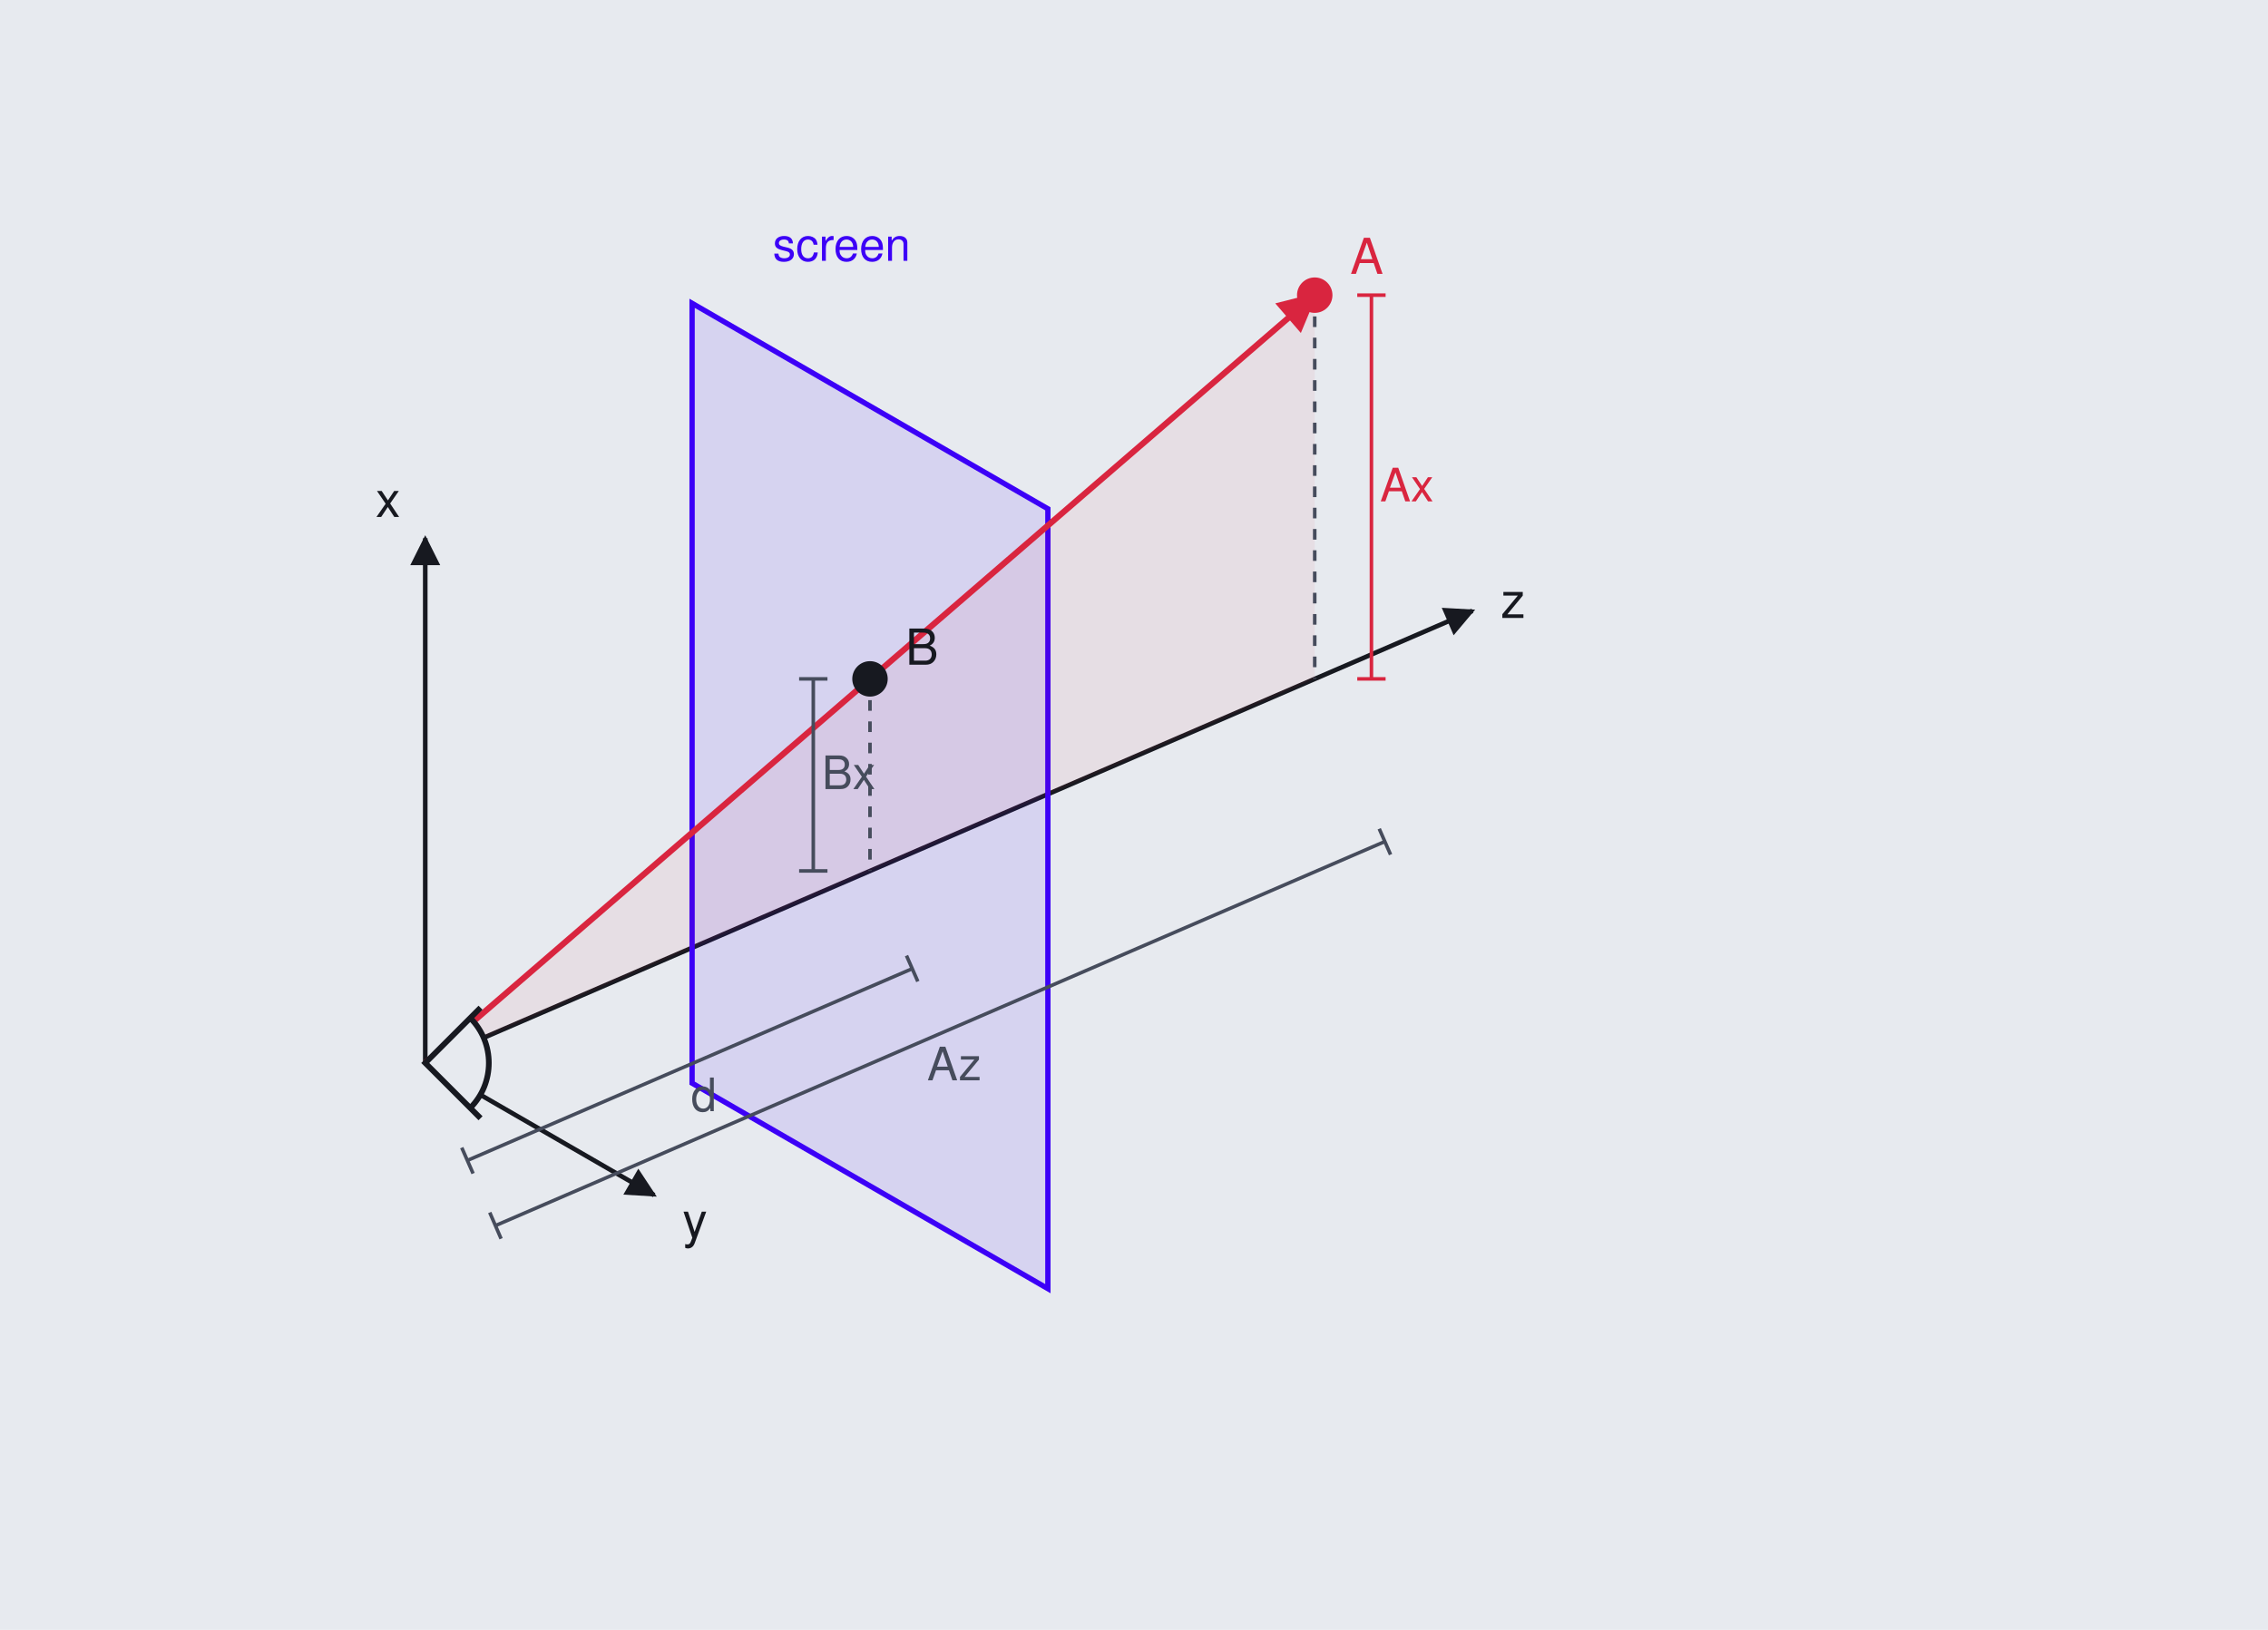
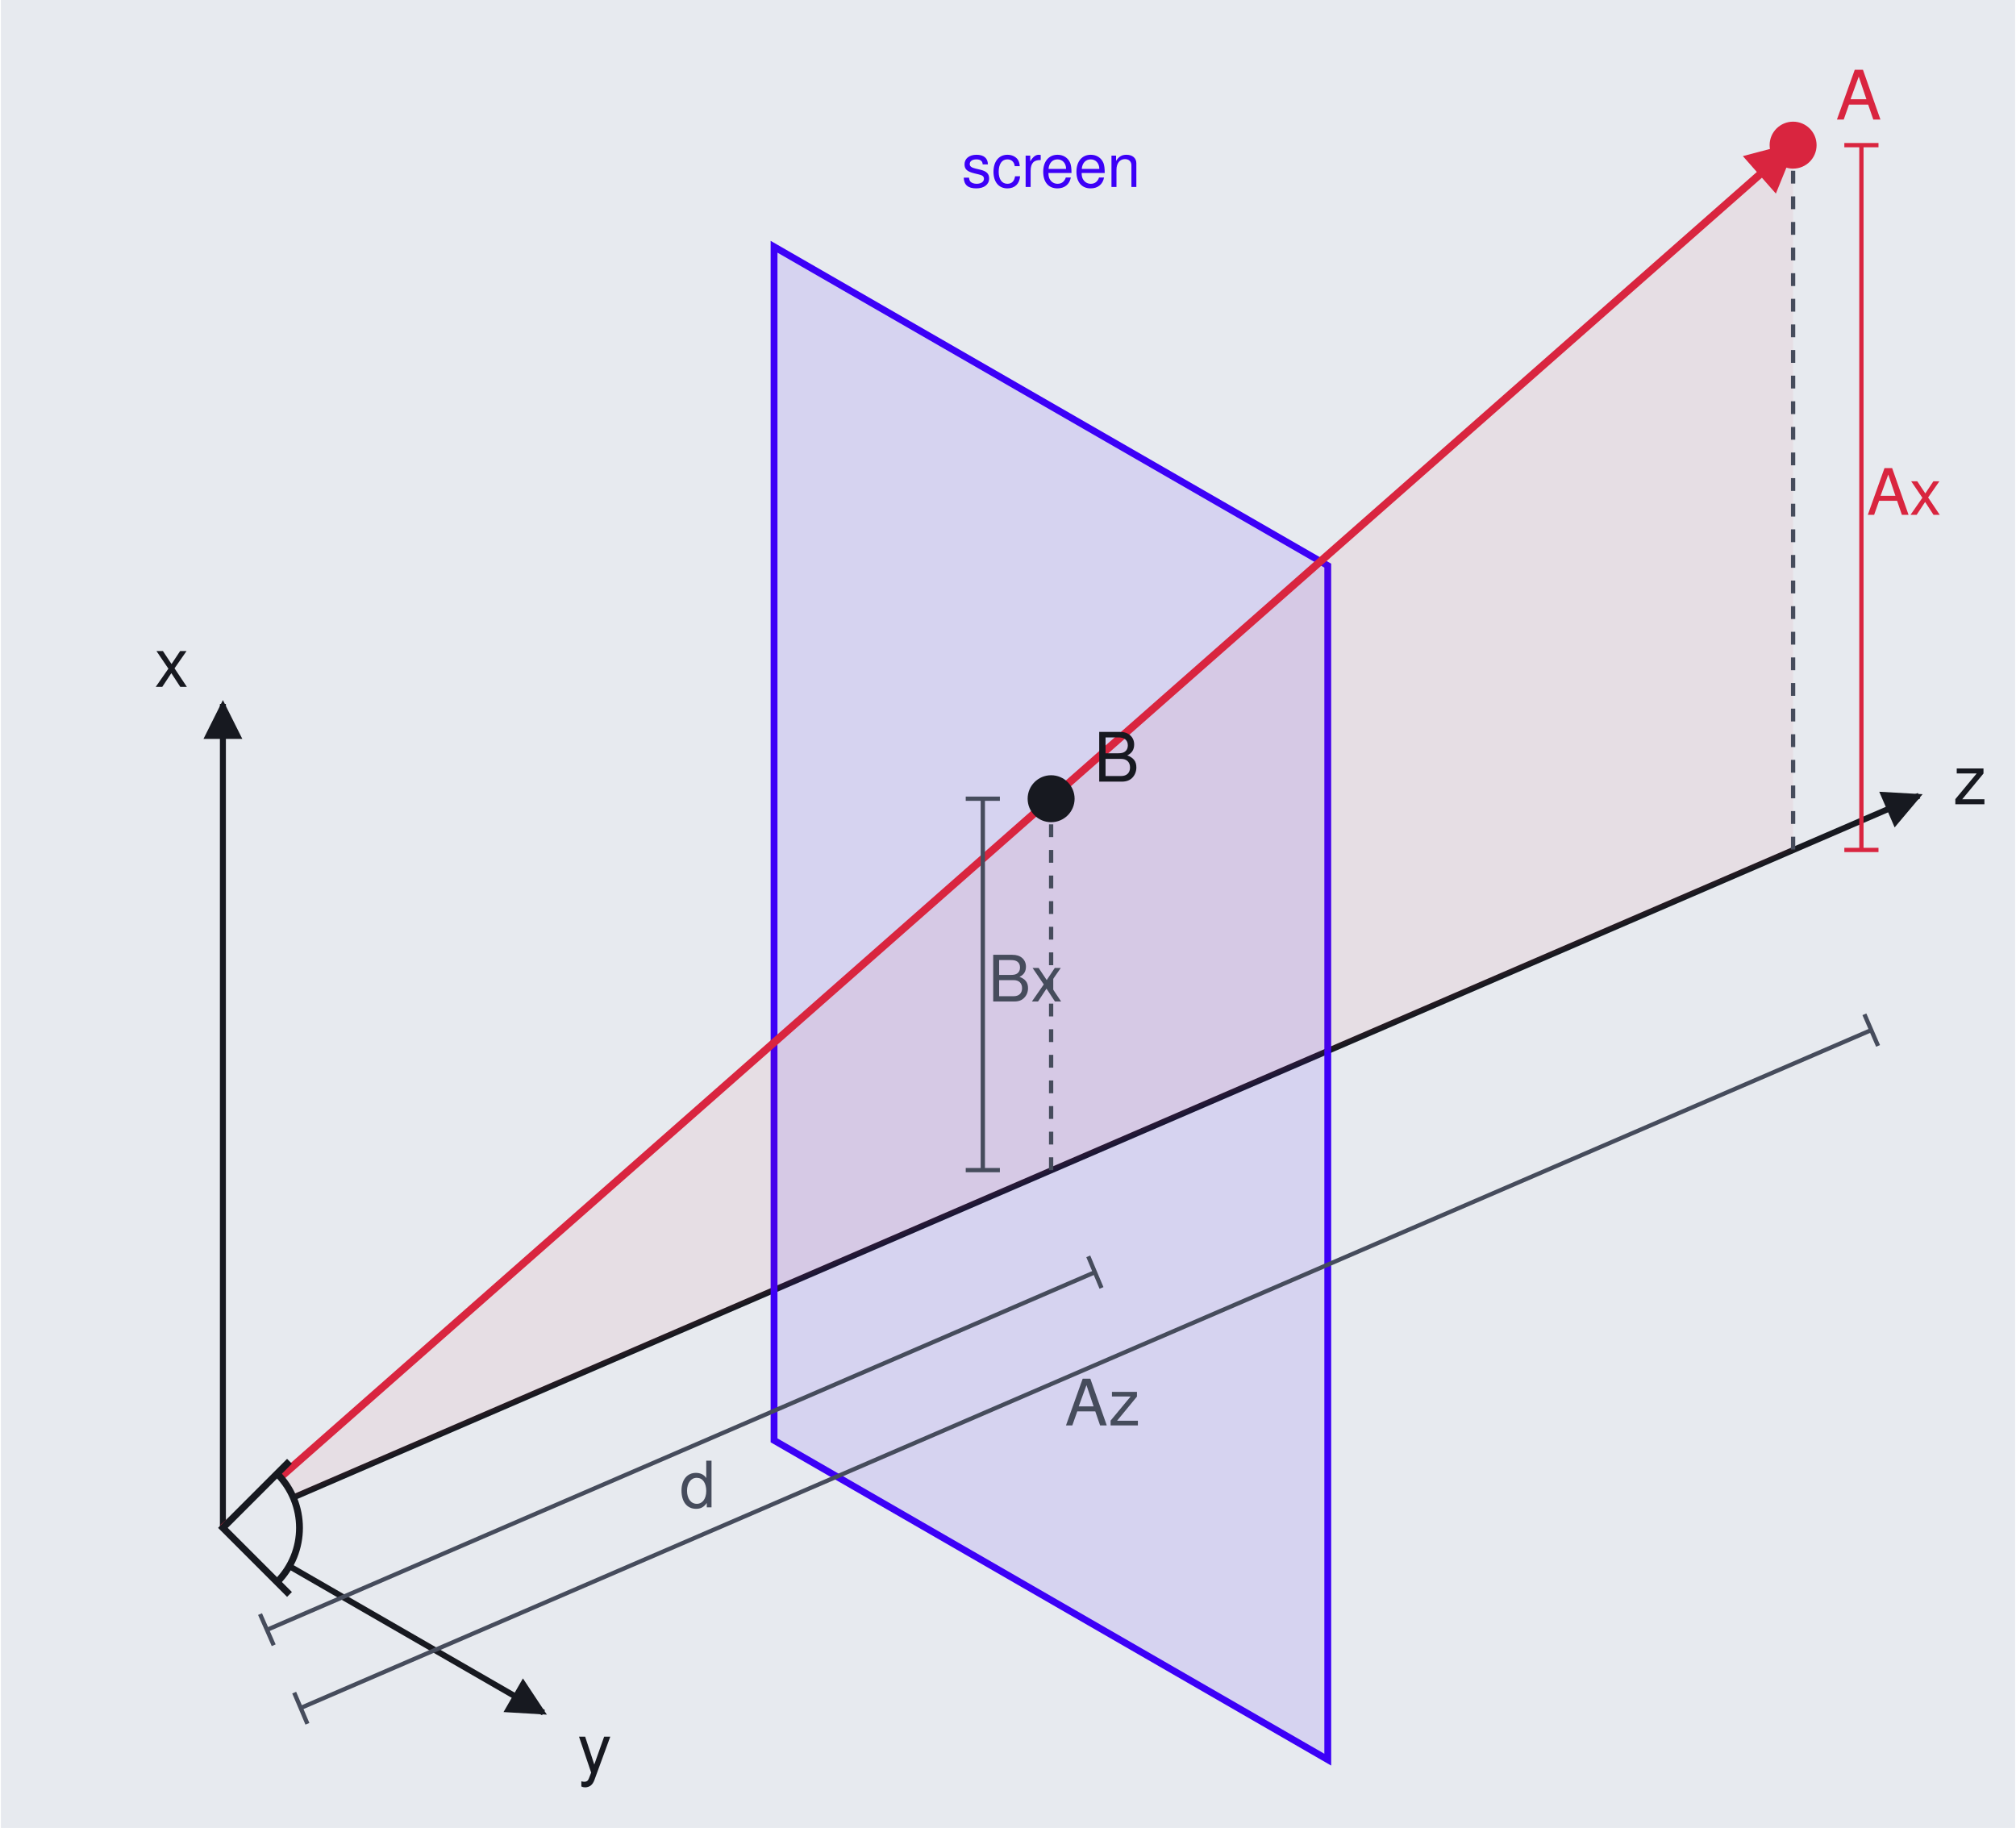
- <svg xmlns="http://www.w3.org/2000/svg" viewBox="0 0 640 460" width="640" height="460" role="img">
-   <rect width="640" height="460" fill="#e7eaef" />
+ <svg xmlns="http://www.w3.org/2000/svg" viewBox="18.0 -107.9 471.8 428.2" width="472" height="428" role="img">
+   <rect x="18.0" y="-107.9" width="471.8" height="428.2" fill="#e7eaef" />
  <defs>
    <marker id="pj-ink" viewBox="0 0 10 10" refX="9" refY="5" markerWidth="6.5" markerHeight="6.5" orient="auto">
      <path d="M0,0 L10,5 L0,10 z" fill="#171920" />
    </marker>
    <marker id="pj-coral" viewBox="0 0 10 10" refX="9" refY="5" markerWidth="6.5" markerHeight="6.5" orient="auto">
      <path d="M0,0 L10,5 L0,10 z" fill="#d9253f" />
    </marker>
    <marker id="pj-blue" viewBox="0 0 10 10" refX="9" refY="5" markerWidth="6.5" markerHeight="6.5" orient="auto">
      <path d="M0,0 L10,5 L0,10 z" fill="#3c00f7" />
    </marker>
  </defs>
-   <line x1="120.0" y1="300.0" x2="415.5" y2="172.4" stroke="#171920" stroke-width="1.3" fill="none" marker-end="url(#pj-ink)" />
-   <line x1="120.0" y1="300.0" x2="120.0" y2="151.9" stroke="#171920" stroke-width="1.3" fill="none" marker-end="url(#pj-ink)" />
-   <line x1="120.0" y1="300.0" x2="184.6" y2="337.3" stroke="#171920" stroke-width="1.3" fill="none" marker-end="url(#pj-ink)" />
-   <text x="423.5" y="174.4" font-family="ui-monospace, GeistMonoVariableVF, Helvetica, monospace" font-size="14" fill="#171920" text-anchor="start">z</text>
-   <text x="106.0" y="145.9" font-family="ui-monospace, GeistMonoVariableVF, Helvetica, monospace" font-size="14" fill="#171920" text-anchor="start">x</text>
-   <text x="192.6" y="349.3" font-family="ui-monospace, GeistMonoVariableVF, Helvetica, monospace" font-size="14" fill="#171920" text-anchor="start">y</text>
-   <polygon points="195.3,85.6 295.7,143.6 295.7,363.7 195.3,305.7" fill="#3c00f7" fill-opacity="0.10" stroke="#3c00f7" stroke-width="1.5" />
-   <text x="237.5" y="73.6" font-family="ui-monospace, GeistMonoVariableVF, Helvetica, monospace" font-size="13" fill="#3c00f7" text-anchor="middle">screen</text>
-   <polygon points="120.0,300.0 371.0,83.3 371.0,191.6" fill="#d9253f" fill-opacity="0.06" stroke="none" />
-   <line x1="120.0" y1="300.0" x2="371.0" y2="83.3" stroke="#d9253f" stroke-width="1.7" fill="none" marker-end="url(#pj-coral)" />
-   <line x1="245.5" y1="191.6" x2="245.5" y2="245.8" stroke="#464c5c" stroke-width="1" fill="none" stroke-dasharray="3 3" />
-   <line x1="371.0" y1="83.3" x2="371.0" y2="191.6" stroke="#464c5c" stroke-width="1" fill="none" stroke-dasharray="3 3" />
-   <path d="M120.0,300.0 L132.7,287.3 A18.0,18.0 0 0 1 132.7,312.7 Z" fill="#e7eaef" stroke="none" />
-   <path d="M135.6,284.4 L120.0,300.0 L135.6,315.6" fill="none" stroke="#171920" stroke-width="1.6" stroke-linejoin="miter" />
-   <path d="M132.7,287.3 A18.0,18.0 0 0 1 132.7,312.7" fill="none" stroke="#171920" stroke-width="1.6" />
-   <circle cx="245.5" cy="191.6" r="5" fill="#171920" />
-   <text x="255.5" y="187.6" font-family="ui-monospace, GeistMonoVariableVF, Helvetica, monospace" font-size="14" fill="#171920" text-anchor="start">B</text>
-   <circle cx="371.0" cy="83.3" r="5" fill="#d9253f" />
-   <text x="381.0" y="77.3" font-family="ui-monospace, GeistMonoVariableVF, Helvetica, monospace" font-size="14" fill="#d9253f" text-anchor="start">A</text>
-   <line x1="131.9" y1="327.5" x2="257.4" y2="273.4" stroke="#464c5c" stroke-width="1" fill="none" />
-   <line x1="130.3" y1="323.9" x2="133.5" y2="331.2" stroke="#464c5c" stroke-width="1" fill="none" />
-   <line x1="255.8" y1="269.7" x2="259.0" y2="277.0" stroke="#464c5c" stroke-width="1" fill="none" />
-   <text x="198.6" y="313.6" font-family="ui-monospace, GeistMonoVariableVF, Helvetica, monospace" font-size="13" fill="#464c5c" text-anchor="middle">d</text>
-   <line x1="139.8" y1="345.9" x2="390.8" y2="237.5" stroke="#464c5c" stroke-width="1" fill="none" />
-   <line x1="138.2" y1="342.2" x2="141.4" y2="349.6" stroke="#464c5c" stroke-width="1" fill="none" />
-   <line x1="389.2" y1="233.9" x2="392.4" y2="241.2" stroke="#464c5c" stroke-width="1" fill="none" />
-   <text x="269.3" y="304.9" font-family="ui-monospace, GeistMonoVariableVF, Helvetica, monospace" font-size="13" fill="#464c5c" text-anchor="middle">Az</text>
-   <line x1="387.0" y1="191.6" x2="387.0" y2="83.3" stroke="#d9253f" stroke-width="1" fill="none" />
-   <line x1="383.0" y1="191.6" x2="391.0" y2="191.6" stroke="#d9253f" stroke-width="1" fill="none" />
-   <line x1="383.0" y1="83.3" x2="391.0" y2="83.3" stroke="#d9253f" stroke-width="1" fill="none" />
-   <text x="397.0" y="141.5" font-family="ui-monospace, GeistMonoVariableVF, Helvetica, monospace" font-size="13" fill="#d9253f" text-anchor="middle">Ax</text>
-   <line x1="229.5" y1="245.8" x2="229.5" y2="191.6" stroke="#464c5c" stroke-width="1" fill="none" />
-   <line x1="225.5" y1="245.8" x2="233.5" y2="245.8" stroke="#464c5c" stroke-width="1" fill="none" />
-   <line x1="225.5" y1="191.6" x2="233.5" y2="191.6" stroke="#464c5c" stroke-width="1" fill="none" />
-   <text x="239.5" y="222.7" font-family="ui-monospace, GeistMonoVariableVF, Helvetica, monospace" font-size="13" fill="#464c5c" text-anchor="middle">Bx</text>
+   <line x1="70.0" y1="250.0" x2="467.3" y2="78.5" stroke="#171920" stroke-width="1.4" fill="none" marker-end="url(#pj-ink)" />
+   <line x1="70.0" y1="250.0" x2="70.0" y2="57.0" stroke="#171920" stroke-width="1.4" fill="none" marker-end="url(#pj-ink)" />
+   <line x1="70.0" y1="250.0" x2="145.1" y2="293.3" stroke="#171920" stroke-width="1.4" fill="none" marker-end="url(#pj-ink)" />
+   <text x="475.3" y="80.5" font-family="ui-monospace, GeistMonoVariableVF, Helvetica, monospace" font-size="16" fill="#171920" text-anchor="start">z</text>
+   <text x="54.0" y="53.0" font-family="ui-monospace, GeistMonoVariableVF, Helvetica, monospace" font-size="16" fill="#171920" text-anchor="start">x</text>
+   <text x="153.1" y="307.3" font-family="ui-monospace, GeistMonoVariableVF, Helvetica, monospace" font-size="16" fill="#171920" text-anchor="start">y</text>
+   <polygon points="199.1,-50.1 328.8,24.6 328.8,304.3 199.1,229.5" fill="#3c00f7" fill-opacity="0.10" stroke="#3c00f7" stroke-width="1.6" />
+   <text x="264.0" y="-64.1" font-family="ui-monospace, GeistMonoVariableVF, Helvetica, monospace" font-size="14" fill="#3c00f7" text-anchor="middle">screen</text>
+   <polygon points="70.0,250.0 437.8,-73.9 437.8,91.2" fill="#d9253f" fill-opacity="0.06" stroke="none" />
+   <line x1="70.0" y1="250.0" x2="437.8" y2="-73.9" stroke="#d9253f" stroke-width="1.8" fill="none" marker-end="url(#pj-coral)" />
+   <line x1="264.0" y1="79.2" x2="264.0" y2="166.2" stroke="#464c5c" stroke-width="1" fill="none" stroke-dasharray="3 3" />
+   <line x1="437.8" y1="-73.9" x2="437.8" y2="91.2" stroke="#464c5c" stroke-width="1" fill="none" stroke-dasharray="3 3" />
+   <path d="M70.0,250.0 L82.7,237.3 A18.0,18.0 0 0 1 82.7,262.7 Z" fill="#e7eaef" stroke="none" />
+   <path d="M85.6,234.4 L70.0,250.0 L85.6,265.6" fill="none" stroke="#171920" stroke-width="1.6" stroke-linejoin="miter" />
+   <path d="M82.7,237.3 A18.0,18.0 0 0 1 82.7,262.7" fill="none" stroke="#171920" stroke-width="1.6" />
+   <circle cx="264.0" cy="79.2" r="5.5" fill="#171920" />
+   <text x="274.0" y="75.2" font-family="ui-monospace, GeistMonoVariableVF, Helvetica, monospace" font-size="16" fill="#171920" text-anchor="start">B</text>
+   <circle cx="437.8" cy="-73.9" r="5.5" fill="#d9253f" />
+   <text x="447.8" y="-79.9" font-family="ui-monospace, GeistMonoVariableVF, Helvetica, monospace" font-size="16" fill="#d9253f" text-anchor="start">A</text>
+   <line x1="80.3" y1="273.9" x2="274.3" y2="190.1" stroke="#464c5c" stroke-width="1" fill="none" />
+   <line x1="78.7" y1="270.2" x2="81.9" y2="277.5" stroke="#464c5c" stroke-width="1" fill="none" />
+   <line x1="272.7" y1="186.4" x2="275.8" y2="193.8" stroke="#464c5c" stroke-width="1" fill="none" />
+   <text x="181.2" y="245.2" font-family="ui-monospace, GeistMonoVariableVF, Helvetica, monospace" font-size="15" fill="#464c5c" text-anchor="middle">d</text>
+   <line x1="88.2" y1="292.2" x2="456.1" y2="133.4" stroke="#464c5c" stroke-width="1" fill="none" />
+   <line x1="86.7" y1="288.6" x2="89.8" y2="295.9" stroke="#464c5c" stroke-width="1" fill="none" />
+   <line x1="454.5" y1="129.7" x2="457.7" y2="137.1" stroke="#464c5c" stroke-width="1" fill="none" />
+   <text x="276.1" y="226.0" font-family="ui-monospace, GeistMonoVariableVF, Helvetica, monospace" font-size="15" fill="#464c5c" text-anchor="middle">Az</text>
+   <line x1="453.8" y1="91.2" x2="453.8" y2="-73.9" stroke="#d9253f" stroke-width="1" fill="none" />
+   <line x1="449.8" y1="91.2" x2="457.8" y2="91.2" stroke="#d9253f" stroke-width="1" fill="none" />
+   <line x1="449.8" y1="-73.9" x2="457.8" y2="-73.9" stroke="#d9253f" stroke-width="1" fill="none" />
+   <text x="463.8" y="12.7" font-family="ui-monospace, GeistMonoVariableVF, Helvetica, monospace" font-size="15" fill="#d9253f" text-anchor="middle">Ax</text>
+   <line x1="248.0" y1="166.2" x2="248.0" y2="79.2" stroke="#464c5c" stroke-width="1" fill="none" />
+   <line x1="244.0" y1="166.2" x2="252.0" y2="166.2" stroke="#464c5c" stroke-width="1" fill="none" />
+   <line x1="244.0" y1="79.2" x2="252.0" y2="79.2" stroke="#464c5c" stroke-width="1" fill="none" />
+   <text x="258.0" y="126.7" font-family="ui-monospace, GeistMonoVariableVF, Helvetica, monospace" font-size="15" fill="#464c5c" text-anchor="middle">Bx</text>
</svg>
